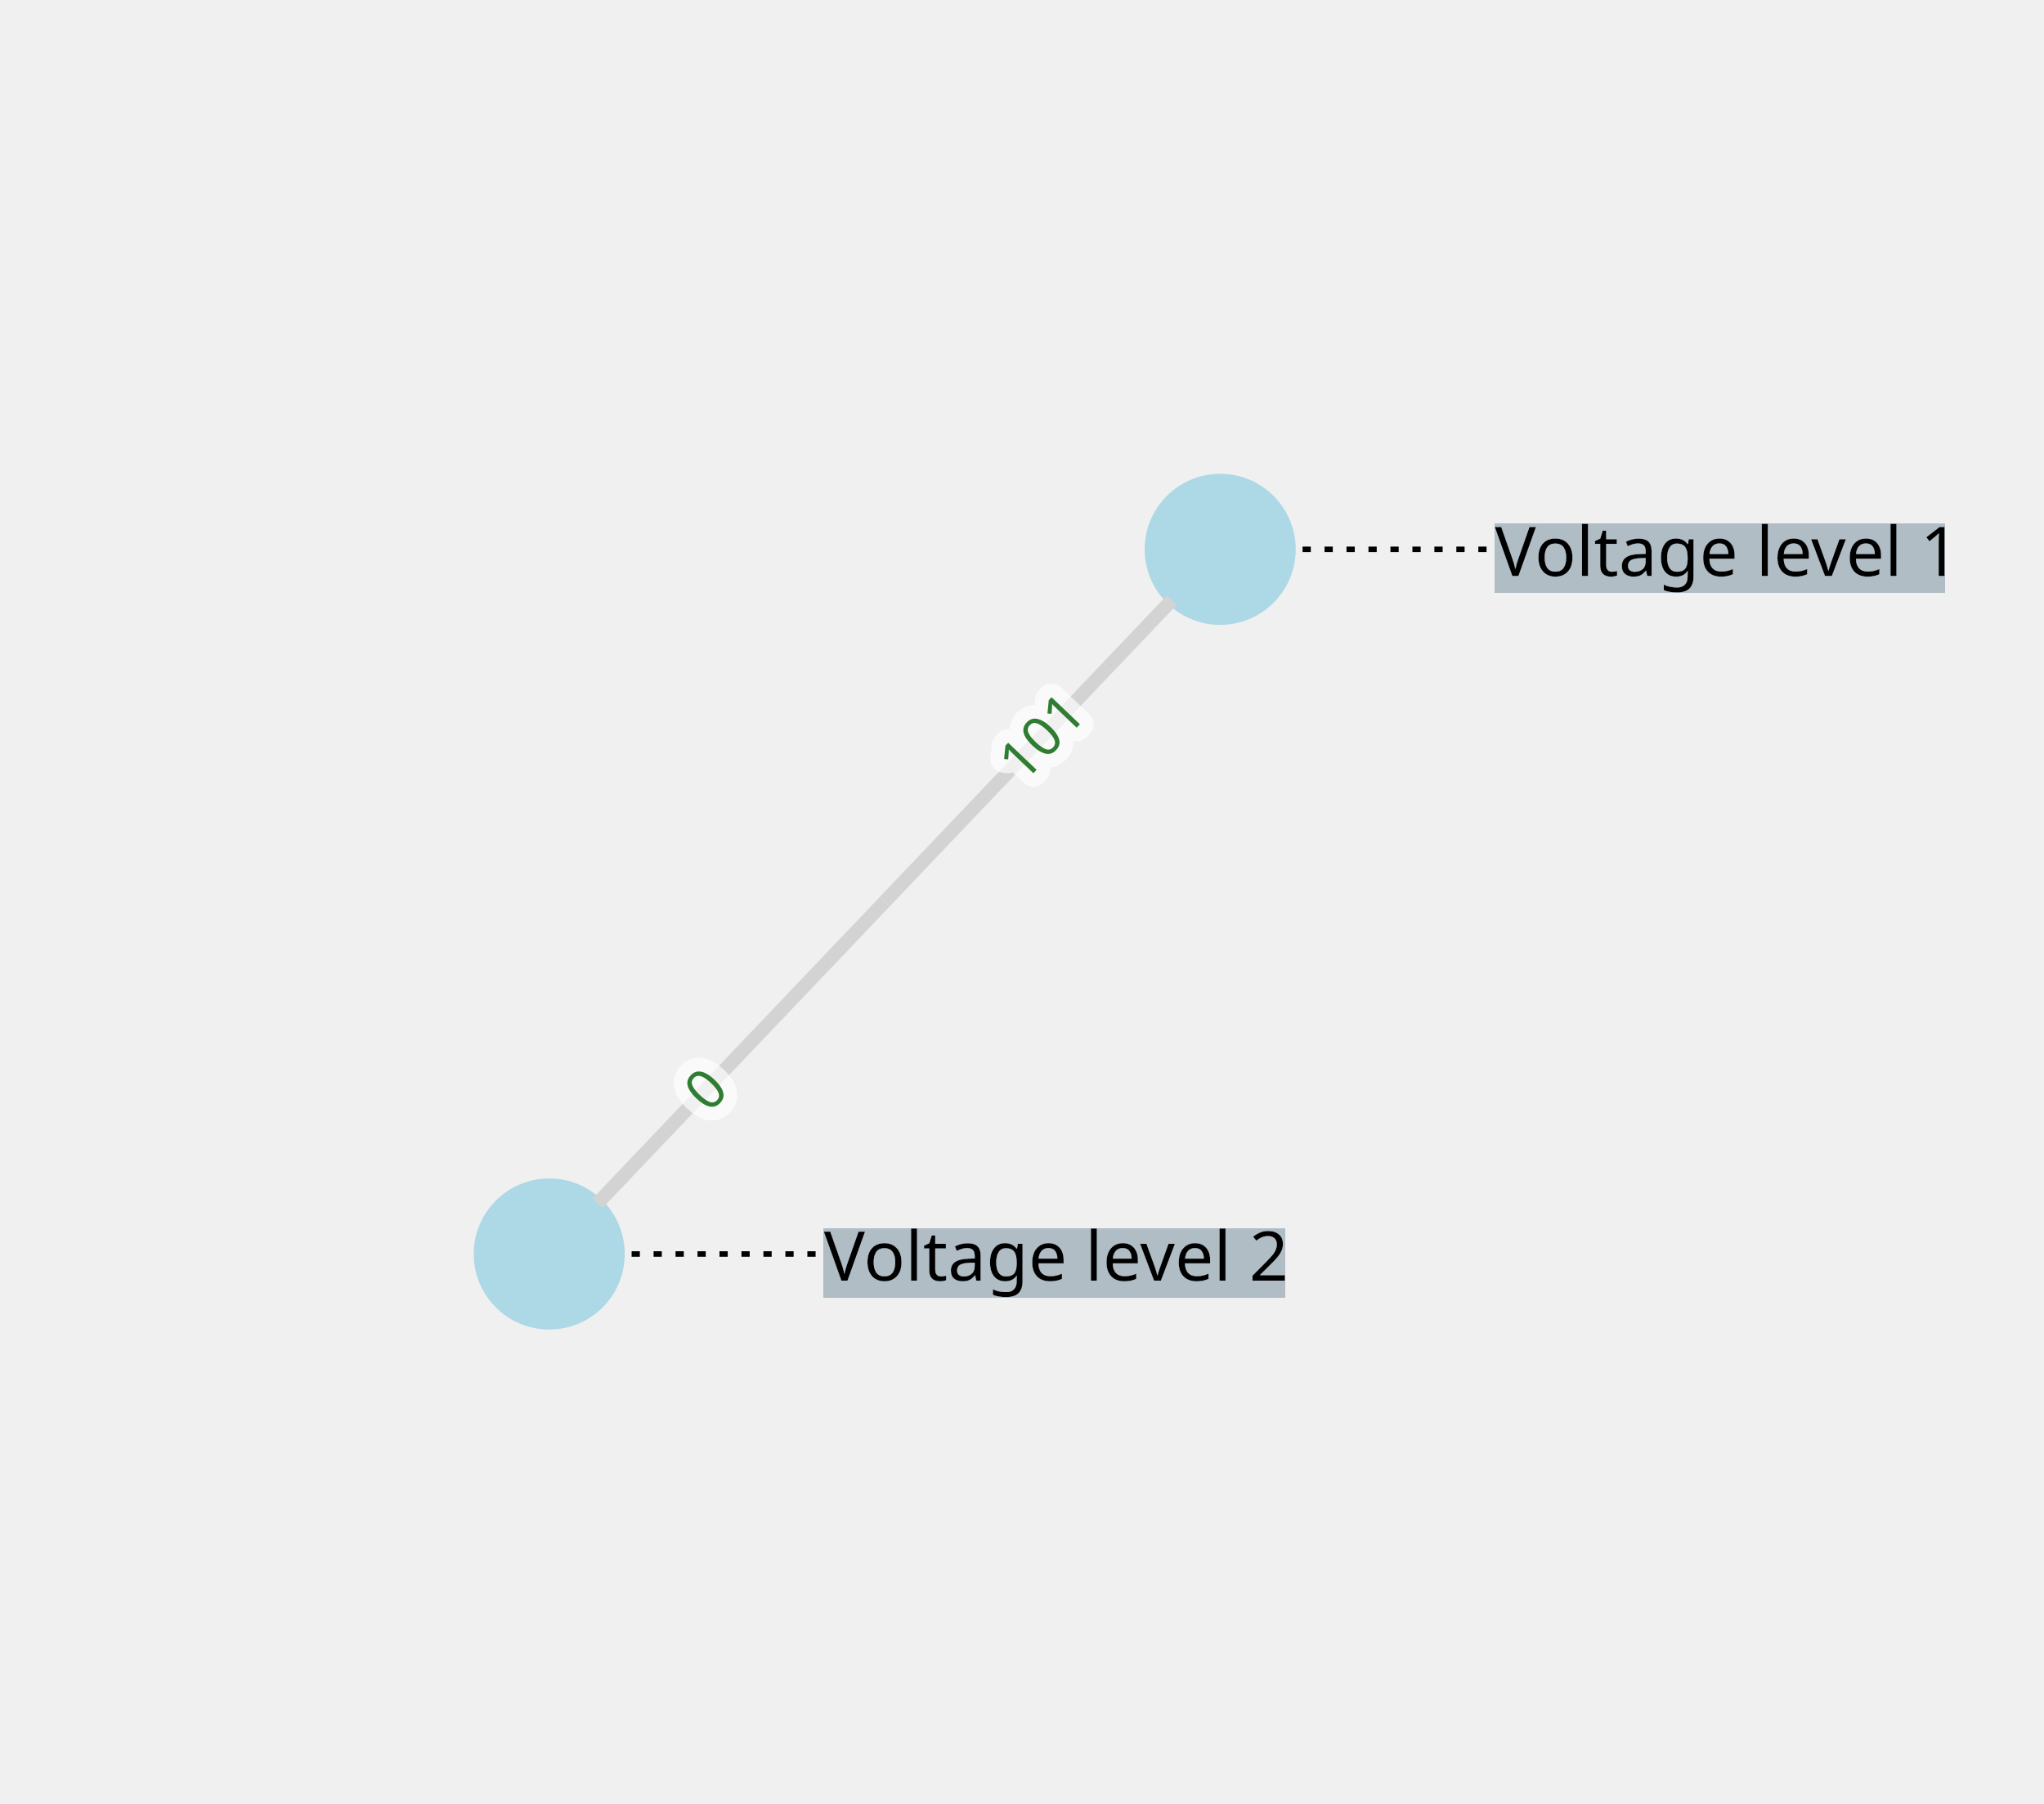
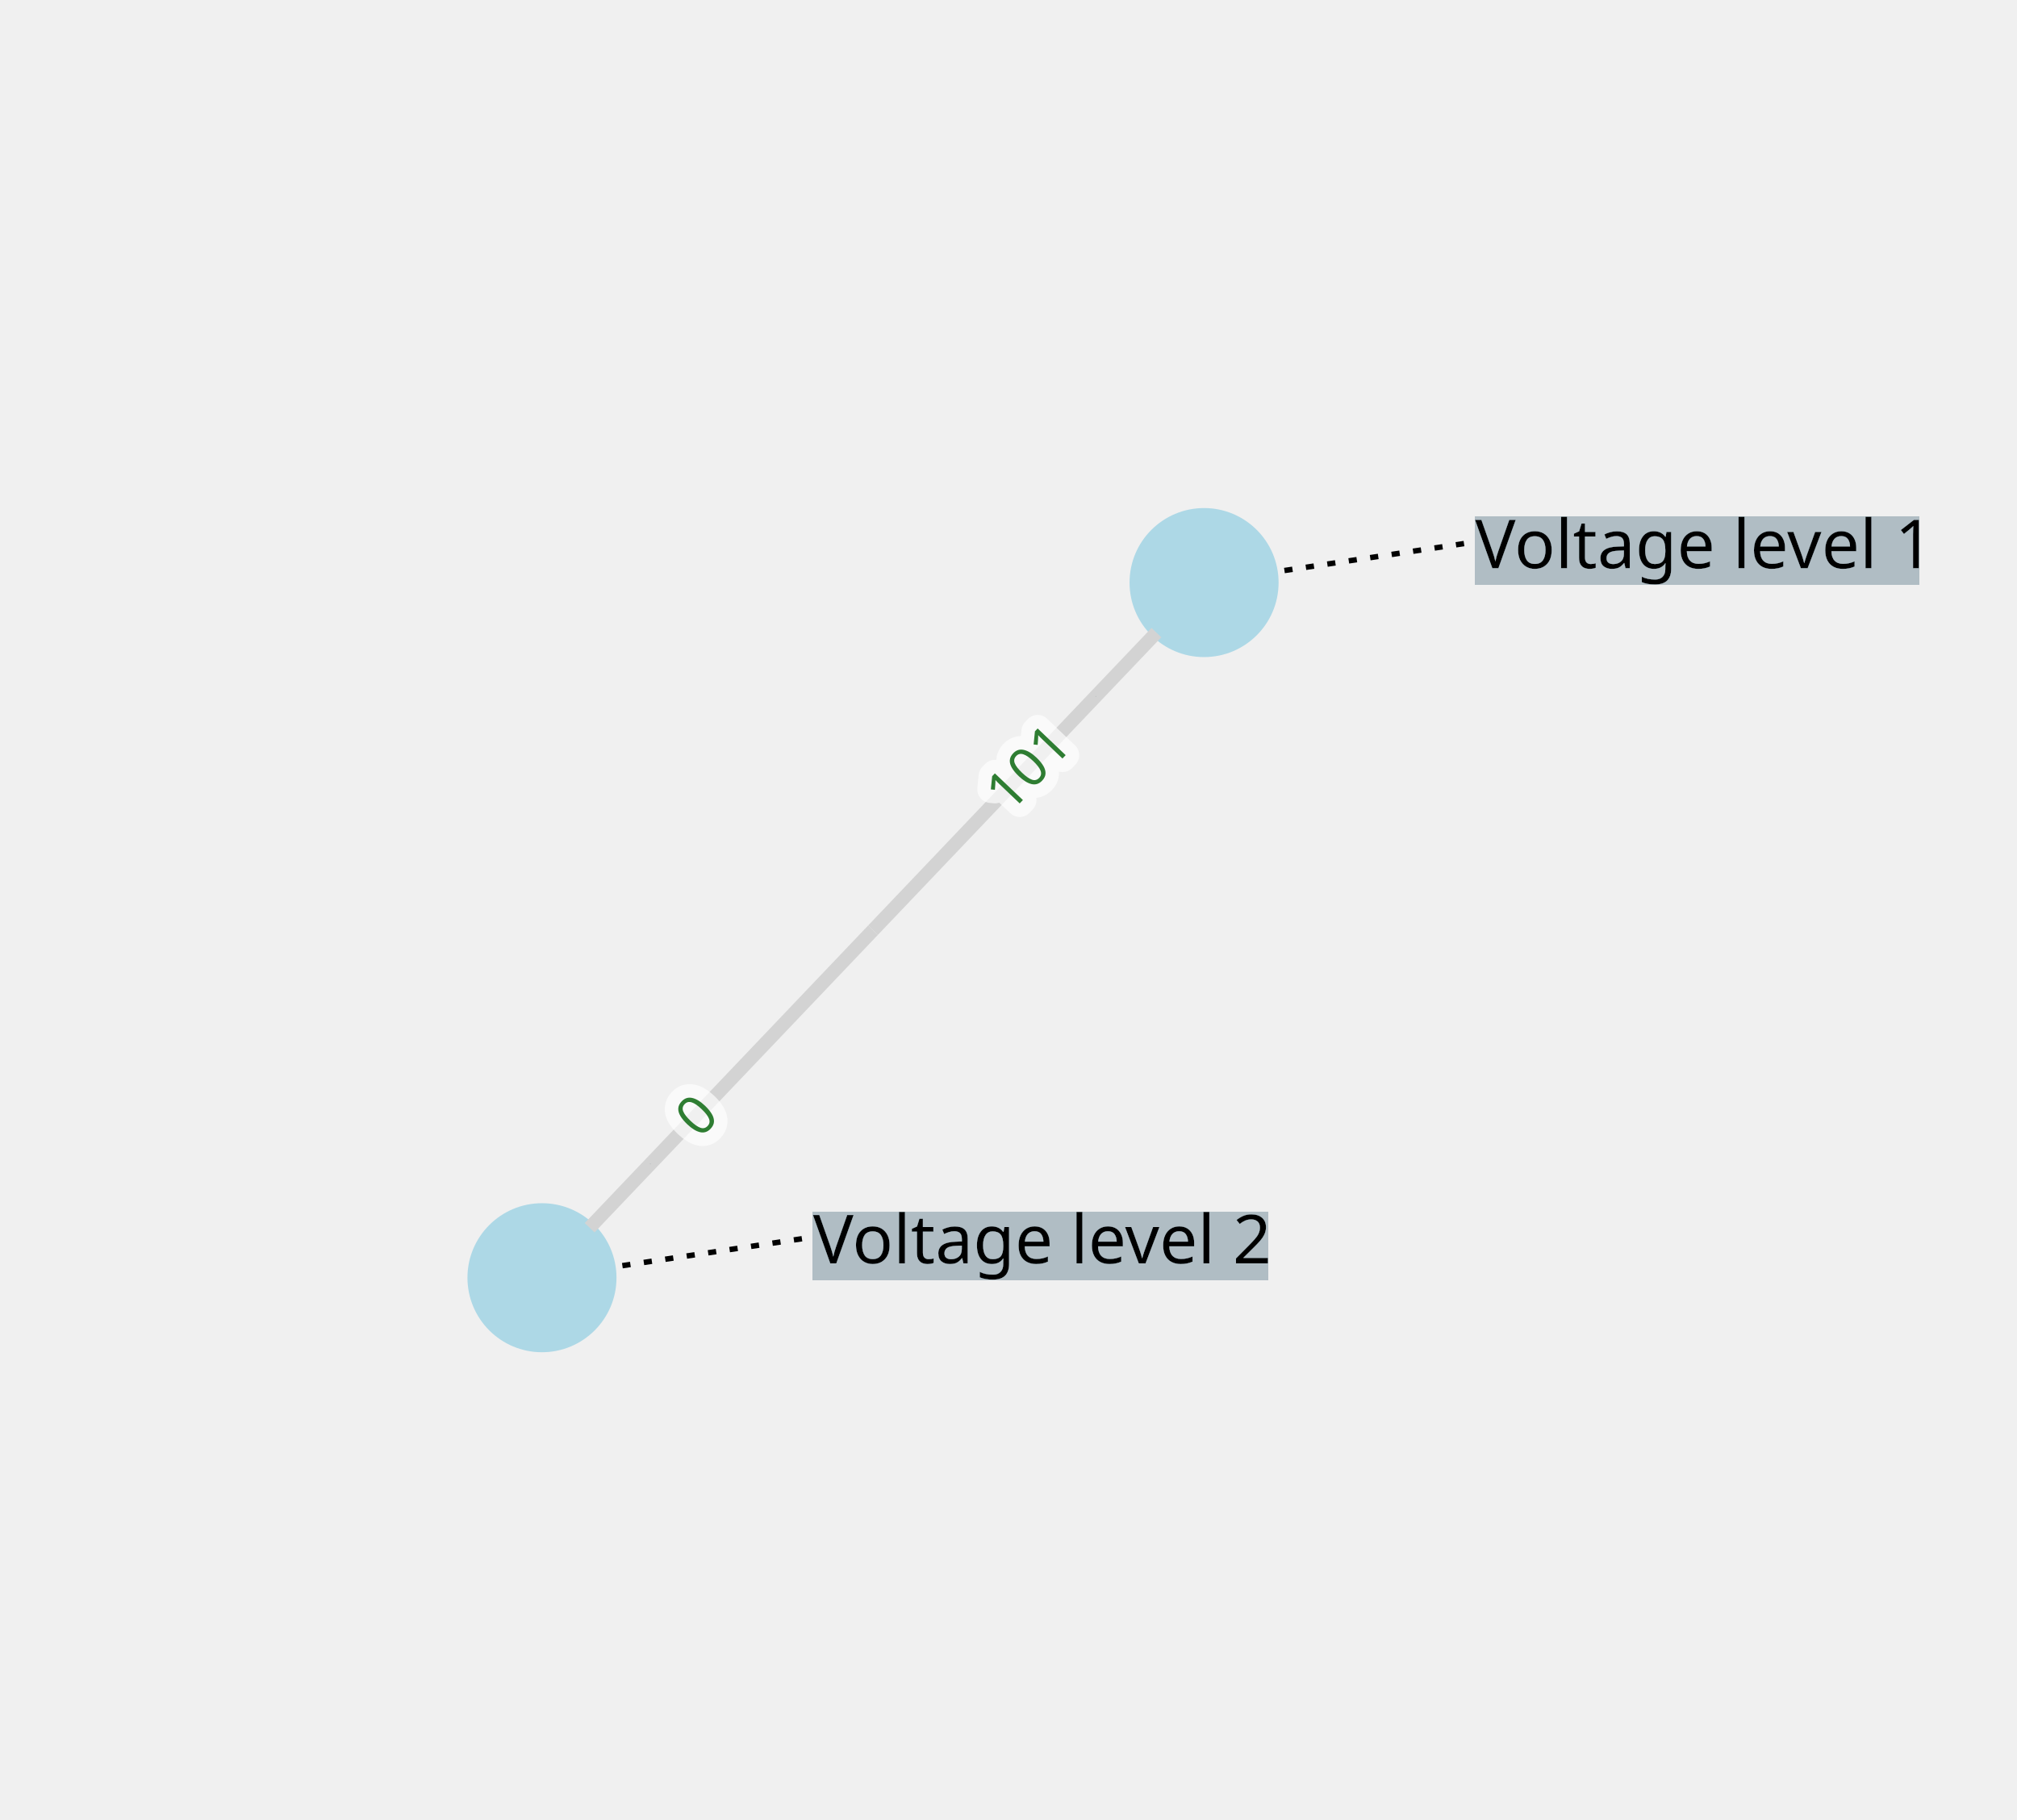
- <svg xmlns="http://www.w3.org/2000/svg" width="800.00" height="705.66" viewBox="-284.74 -288.93 744.32 656.55">
+ <svg xmlns="http://www.w3.org/2000/svg" width="800.00" height="721.78" viewBox="-284.74 -303.93 744.32 671.55">
  <style>
.nad-branch-edges polyline, .nad-branch-edges path {stroke: var(--nad-vl-color, lightgrey); stroke-width: 5; fill: none}
.nad-branch-edges circle {stroke: var(--nad-vl-color, lightgrey); stroke-width: 5; fill: none}
.nad-3wt-edges polyline {stroke: var(--nad-vl-color, lightgrey); stroke-width: 5; fill: none}
.nad-text-edges {stroke: black; stroke-width: 2; stroke-dasharray: 3,5}
.nad-branch-edges .nad-disconnected polyline, .nad-3wt-edges .nad-disconnected polyline {stroke-dasharray: 10,10}
.nad-vl-nodes circle, .nad-vl-nodes path {fill: var(--nad-vl-color, lightblue)}
.nad-vl-nodes circle.nad-unknown-busnode {stroke: lightgrey; stroke-width: 5; stroke-dasharray: 5,5; fill: none}
.nad-hvdc-edge polyline.nad-hvdc {stroke: grey; stroke-width: 20}
.nad-3wt-nodes circle {stroke: var(--nad-vl-color, lightgrey); stroke-width: 5; fill: none}
.nad-state-out .nad-arrow-in {visibility: hidden}
.nad-state-in .nad-arrow-out {visibility: hidden}
.nad-active path {stroke: none; fill: #546e7a}
.nad-active {visibility: visible}
.nad-reactive {visibility: hidden}
.nad-reactive path {stroke: none; fill: #0277bd}
.nad-text-background {flood-color: #90a4aeaa}
.nad-text-nodes {font: 25px "Verdana"; fill: black; dominant-baseline: central}
.nad-edge-infos text {font: 20px "Verdana"; dominant-baseline:middle; stroke: #FFFFFFAA; stroke-width: 10; stroke-linejoin:round; paint-order: stroke}
.nad-edge-infos .nad-state-in text {fill: #b71c1c}
.nad-edge-infos .nad-state-out text {fill: #2e7d32}
.nad-vl0to30 {--nad-vl-color: #AFB42B}
.nad-vl30to50 {--nad-vl-color: #EF9A9A}
.nad-vl50to70 {--nad-vl-color: #9C27B0}
.nad-vl70to120 {--nad-vl-color: #E65100}
.nad-vl120to180 {--nad-vl-color: #00ACC1}
.nad-vl180to300 {--nad-vl-color: #2E7D32}
.nad-vl300to500 {--nad-vl-color: #D32F2F}
.nad-branch-edges .nad-overload polyline, .nad-branch-edges .nad-overload path {animation: line-blink 3s infinite}
.nad-vl-nodes .nad-overvoltage {animation: node-over-blink 3s infinite}
.nad-vl-nodes .nad-undervoltage {animation: node-under-blink 3s infinite}

@keyframes line-blink {
  0%, 80%, 100% {stroke: var(--nad-vl-color, black); stroke-width: 5}
  40% {stroke: #FFEB3B; stroke-width: 15}
}
@keyframes node-over-blink {
  0%, 80%, 100% {stroke: white; stroke-width: 0}
  40% {stroke: #ff5722; stroke-width: 15}
}
@keyframes node-under-blink {
  0%, 80%, 100% {stroke: white; stroke-width: 0}
  40% {stroke: #00BCD4; stroke-width: 15}
}
</style>
  <defs>
    <filter id="textBgFilter" x="0" y="0" width="1" height="1">
      <feFlood class="nad-text-background" />
      <feComposite in="SourceGraphic" operator="over" />
    </filter>
  </defs>
  <g class="nad-vl-nodes">
    <g transform="translate(159.59,-88.93)" id="0" class="nad-vl300to500">
      <circle r="27.50" id="1" />
    </g>
    <g transform="translate(-84.74,167.62)" id="2" class="nad-vl300to500">
      <circle r="27.50" id="3" />
    </g>
  </g>
  <g class="nad-branch-edges">
    <g id="4" class="nad-overload">
      <g class="nad-vl300to500">
        <polyline points="142.00,-70.46 37.43,39.35" />
        <g class="nad-edge-infos" transform="translate(119.59,-46.93)">
          <g class="nad-active nad-state-out">
            <g transform="rotate(-136.40)">
              <path class="nad-arrow-in" d="M-0.1 -0.1 H0.1 L0 0.1z" />
              <path class="nad-arrow-out" d="M-0.1 0.1 H0.1 L0 -0.1z" />
            </g>
            <text transform="rotate(-46.40)" x="-19.00" style="text-anchor:end">101</text>
          </g>
          <g class="nad-reactive nad-state-out">
            <g transform="rotate(-136.40)">
              <path class="nad-arrow-in" d="M-0.1 -0.1 H0.1 L0 0.1z" />
              <path class="nad-arrow-out" d="M-0.1 0.1 H0.1 L0 -0.1z" />
            </g>
            <text transform="rotate(-46.40)" x="-19.00" style="text-anchor:end">150</text>
          </g>
        </g>
      </g>
      <g class="nad-vl300to500">
        <polyline points="-67.15,149.16 37.43,39.35" />
        <g class="nad-edge-infos" transform="translate(-44.74,125.62)">
          <g class="nad-active nad-state-out">
            <g transform="rotate(43.60)">
              <path class="nad-arrow-in" d="M-0.1 -0.1 H0.1 L0 0.1z" />
              <path class="nad-arrow-out" d="M-0.1 0.1 H0.1 L0 -0.1z" />
            </g>
            <text transform="rotate(-46.40)" x="19.00">0</text>
          </g>
          <g class="nad-reactive nad-state-out">
            <g transform="rotate(43.60)">
              <path class="nad-arrow-in" d="M-0.1 -0.1 H0.1 L0 0.1z" />
              <path class="nad-arrow-out" d="M-0.1 0.1 H0.1 L0 -0.1z" />
            </g>
            <text transform="rotate(-46.40)" x="19.00">0</text>
          </g>
        </g>
      </g>
    </g>
  </g>
  <g class="nad-text-edges">
-     <polyline id="0_edge" points="189.59,-88.93 259.59,-88.93" />
-     <polyline id="2_edge" points="-54.74,167.62 15.26,167.62" />
+     <polyline id="0_edge" points="189.25,-93.38 259.59,-103.93" />
+     <polyline id="2_edge" points="-55.07,163.17 15.26,152.62" />
  </g>
  <g class="nad-text-nodes">
-     <text filter="url(#textBgFilter)" y="-88.93" x="259.59">Voltage level 1</text>
-     <text filter="url(#textBgFilter)" y="167.62" x="15.26">Voltage level 2</text>
+     <text filter="url(#textBgFilter)" y="-103.93" x="259.59">Voltage level 1</text>
+     <text filter="url(#textBgFilter)" y="152.62" x="15.26">Voltage level 2</text>
  </g>
</svg>
